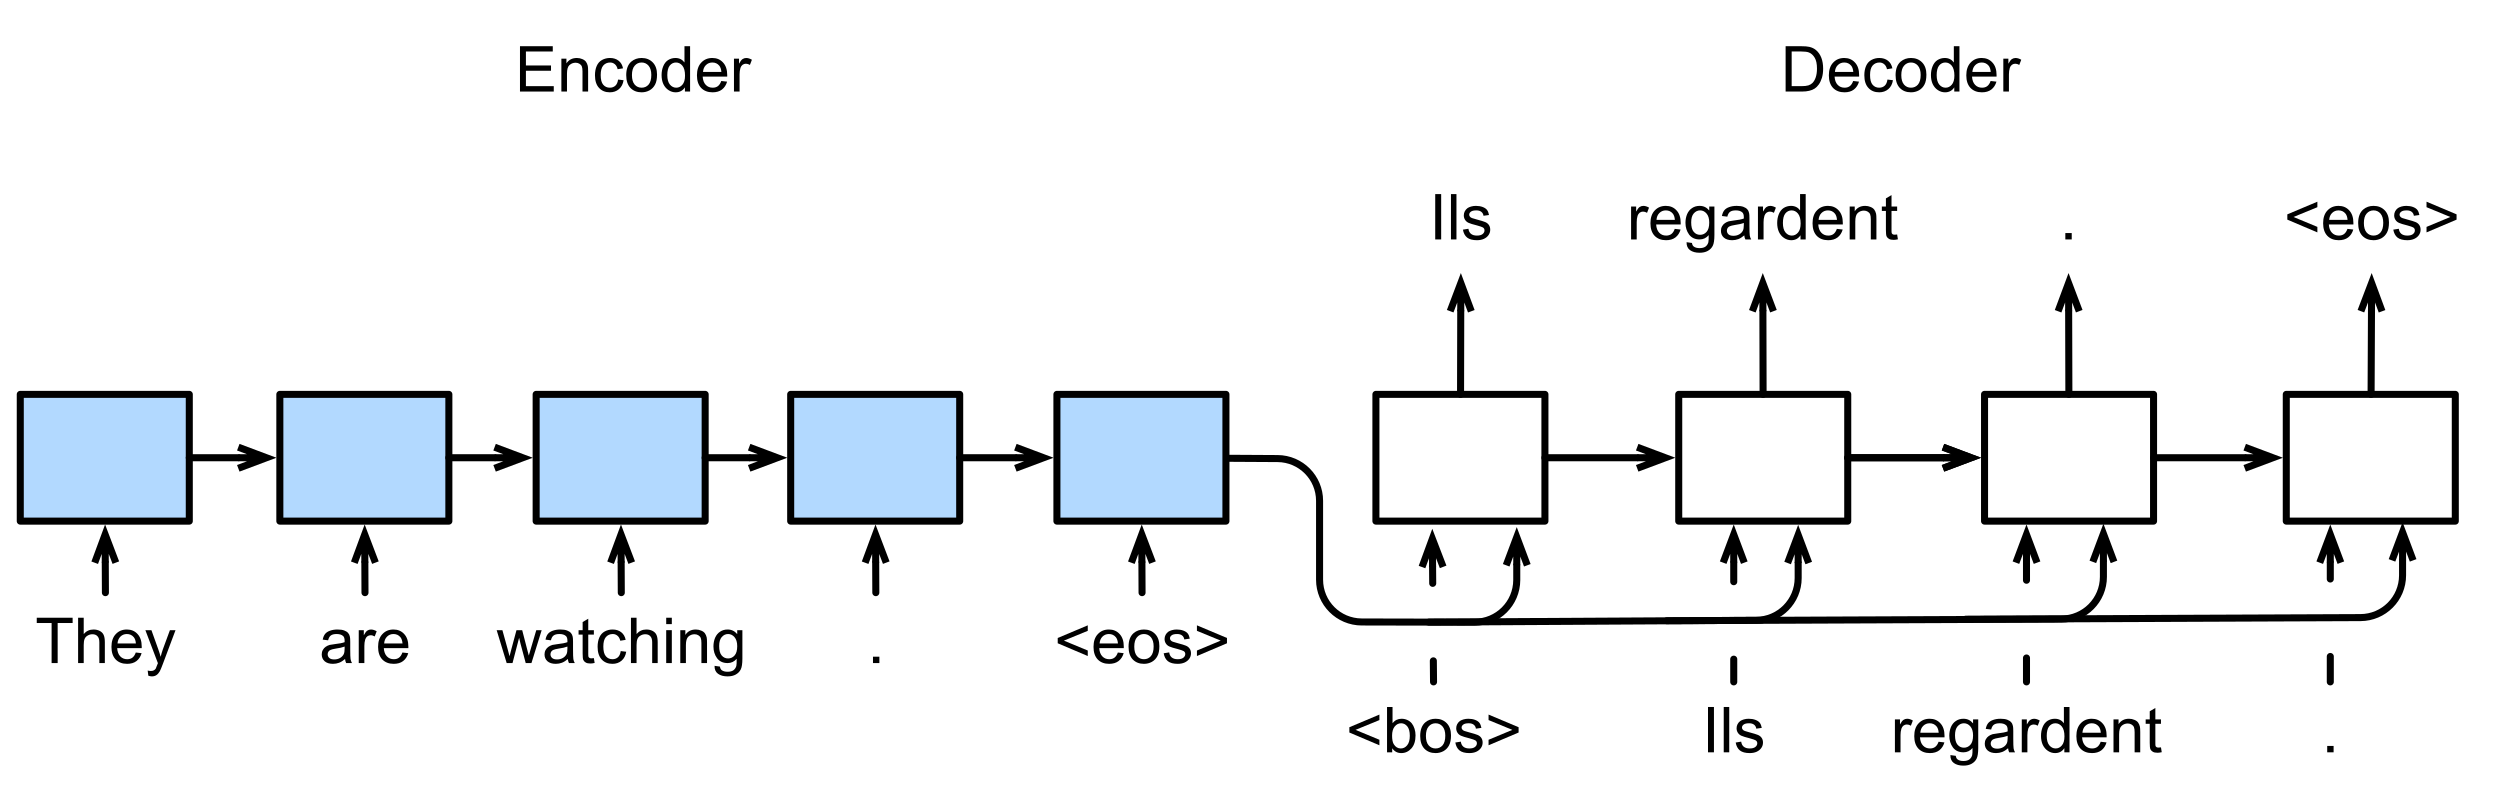
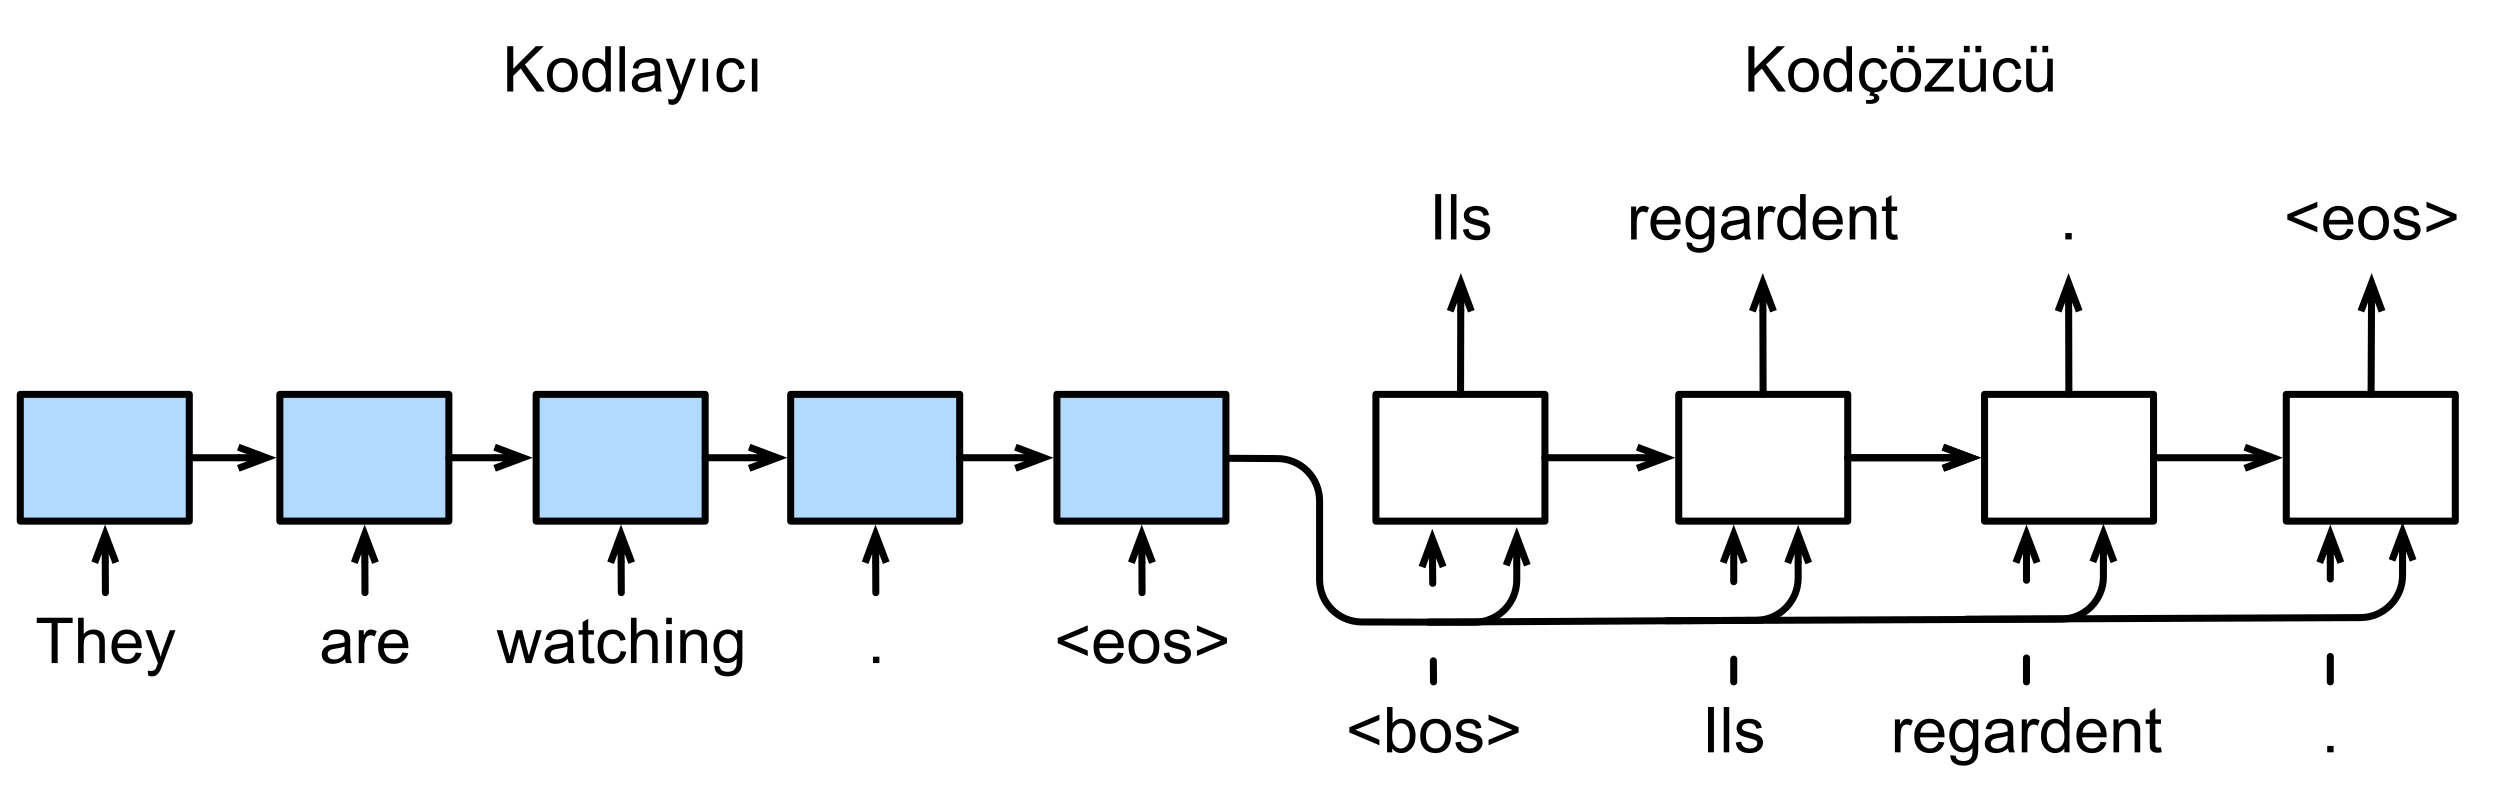
<svg xmlns="http://www.w3.org/2000/svg" xmlns:xlink="http://www.w3.org/1999/xlink" width="355pt" height="112pt" viewBox="0 0 355 112" version="1.1">
  <defs>
    <g>
      <symbol overflow="visible" id="glyph0-0">
        <path style="stroke:none;" d="M 1.125 0 L 1.125 -5.625 L 5.625 -5.625 L 5.625 0 Z M 1.266 -0.141 L 5.484 -0.141 L 5.484 -5.484 L 1.266 -5.484 Z M 1.266 -0.141 " />
      </symbol>
      <symbol overflow="visible" id="glyph0-1">
        <path style="stroke:none;" d="M 2.328 0 L 2.328 -5.688 L 0.219 -5.688 L 0.219 -6.438 L 5.312 -6.438 L 5.312 -5.688 L 3.188 -5.688 L 3.188 0 Z M 2.328 0 " />
      </symbol>
      <symbol overflow="visible" id="glyph0-2">
        <path style="stroke:none;" d="M 0.594 0 L 0.594 -6.438 L 1.391 -6.438 L 1.391 -4.125 C 1.754 -4.551 2.219 -4.766 2.781 -4.766 C 3.125 -4.766 3.422 -4.695 3.672 -4.562 C 3.93 -4.426 4.113 -4.238 4.219 -4 C 4.332 -3.758 4.391 -3.41 4.391 -2.953 L 4.391 0 L 3.609 0 L 3.609 -2.953 C 3.609 -3.348 3.52 -3.633 3.344 -3.812 C 3.176 -4 2.938 -4.094 2.625 -4.094 C 2.383 -4.094 2.16 -4.031 1.953 -3.906 C 1.742 -3.789 1.598 -3.629 1.516 -3.422 C 1.43 -3.211 1.391 -2.922 1.391 -2.547 L 1.391 0 Z M 0.594 0 " />
      </symbol>
      <symbol overflow="visible" id="glyph0-3">
        <path style="stroke:none;" d="M 3.781 -1.5 L 4.609 -1.406 C 4.473 -0.926 4.227 -0.551 3.875 -0.281 C 3.531 -0.02 3.086 0.109 2.547 0.109 C 1.867 0.109 1.328 -0.098 0.922 -0.516 C 0.523 -0.941 0.328 -1.535 0.328 -2.297 C 0.328 -3.078 0.531 -3.68 0.938 -4.109 C 1.344 -4.547 1.867 -4.766 2.516 -4.766 C 3.141 -4.766 3.645 -4.551 4.031 -4.125 C 4.426 -3.707 4.625 -3.113 4.625 -2.344 C 4.625 -2.289 4.625 -2.219 4.625 -2.125 L 1.141 -2.125 C 1.172 -1.613 1.316 -1.223 1.578 -0.953 C 1.836 -0.68 2.164 -0.547 2.562 -0.547 C 2.852 -0.547 3.098 -0.617 3.297 -0.766 C 3.504 -0.922 3.664 -1.164 3.781 -1.5 Z M 1.188 -2.781 L 3.797 -2.781 C 3.766 -3.176 3.664 -3.473 3.5 -3.672 C 3.25 -3.973 2.922 -4.125 2.516 -4.125 C 2.148 -4.125 1.844 -4 1.594 -3.75 C 1.352 -3.508 1.219 -3.188 1.188 -2.781 Z M 1.188 -2.781 " />
      </symbol>
      <symbol overflow="visible" id="glyph0-4">
        <path style="stroke:none;" d="M 0.562 1.797 L 0.469 1.062 C 0.645 1.102 0.797 1.125 0.922 1.125 C 1.098 1.125 1.238 1.094 1.344 1.031 C 1.445 0.977 1.535 0.898 1.609 0.797 C 1.648 0.711 1.727 0.516 1.844 0.203 C 1.863 0.16 1.891 0.098 1.922 0.016 L 0.141 -4.672 L 1 -4.672 L 1.969 -1.969 C 2.094 -1.625 2.207 -1.266 2.312 -0.891 C 2.395 -1.242 2.5 -1.598 2.625 -1.953 L 3.625 -4.672 L 4.422 -4.672 L 2.641 0.078 C 2.453 0.586 2.305 0.941 2.203 1.141 C 2.055 1.398 1.895 1.586 1.719 1.703 C 1.539 1.828 1.32 1.891 1.062 1.891 C 0.914 1.891 0.75 1.859 0.562 1.797 Z M 0.562 1.797 " />
      </symbol>
      <symbol overflow="visible" id="glyph0-5">
        <path style="stroke:none;" d="M 3.641 -0.578 C 3.348 -0.328 3.066 -0.148 2.797 -0.047 C 2.523 0.055 2.234 0.109 1.922 0.109 C 1.41 0.109 1.016 -0.016 0.734 -0.266 C 0.461 -0.516 0.328 -0.836 0.328 -1.234 C 0.328 -1.461 0.379 -1.672 0.484 -1.859 C 0.586 -2.047 0.723 -2.195 0.891 -2.312 C 1.055 -2.426 1.242 -2.516 1.453 -2.578 C 1.609 -2.609 1.844 -2.645 2.156 -2.688 C 2.801 -2.758 3.273 -2.852 3.578 -2.969 C 3.578 -3.07 3.578 -3.141 3.578 -3.172 C 3.578 -3.492 3.504 -3.719 3.359 -3.844 C 3.148 -4.031 2.848 -4.125 2.453 -4.125 C 2.078 -4.125 1.801 -4.055 1.625 -3.922 C 1.445 -3.797 1.316 -3.566 1.234 -3.234 L 0.469 -3.328 C 0.531 -3.66 0.641 -3.926 0.797 -4.125 C 0.961 -4.332 1.195 -4.488 1.5 -4.594 C 1.812 -4.707 2.164 -4.766 2.562 -4.766 C 2.969 -4.766 3.289 -4.719 3.531 -4.625 C 3.781 -4.531 3.961 -4.41 4.078 -4.266 C 4.203 -4.129 4.285 -3.953 4.328 -3.734 C 4.359 -3.598 4.375 -3.359 4.375 -3.016 L 4.375 -1.953 C 4.375 -1.223 4.391 -0.758 4.422 -0.562 C 4.453 -0.363 4.52 -0.176 4.625 0 L 3.797 0 C 3.711 -0.164 3.66 -0.359 3.641 -0.578 Z M 3.578 -2.344 C 3.285 -2.227 2.852 -2.129 2.281 -2.047 C 1.957 -1.992 1.727 -1.938 1.594 -1.875 C 1.457 -1.82 1.352 -1.738 1.281 -1.625 C 1.207 -1.508 1.172 -1.383 1.172 -1.25 C 1.172 -1.039 1.25 -0.863 1.406 -0.719 C 1.562 -0.582 1.797 -0.516 2.109 -0.516 C 2.41 -0.516 2.68 -0.582 2.922 -0.719 C 3.16 -0.852 3.336 -1.035 3.453 -1.266 C 3.535 -1.441 3.578 -1.703 3.578 -2.047 Z M 3.578 -2.344 " />
      </symbol>
      <symbol overflow="visible" id="glyph0-6">
        <path style="stroke:none;" d="M 0.578 0 L 0.578 -4.672 L 1.297 -4.672 L 1.297 -3.953 C 1.473 -4.285 1.641 -4.504 1.797 -4.609 C 1.953 -4.711 2.125 -4.766 2.312 -4.766 C 2.57 -4.766 2.844 -4.68 3.125 -4.516 L 2.844 -3.781 C 2.656 -3.895 2.461 -3.953 2.266 -3.953 C 2.098 -3.953 1.941 -3.898 1.797 -3.797 C 1.66 -3.691 1.562 -3.547 1.5 -3.359 C 1.414 -3.078 1.375 -2.77 1.375 -2.438 L 1.375 0 Z M 0.578 0 " />
      </symbol>
      <symbol overflow="visible" id="glyph0-7">
        <path style="stroke:none;" d="M 1.453 0 L 0.031 -4.672 L 0.844 -4.672 L 1.594 -1.969 L 1.859 -0.969 C 1.867 -1.02 1.953 -1.344 2.109 -1.938 L 2.844 -4.672 L 3.656 -4.672 L 4.359 -1.953 L 4.594 -1.062 L 4.859 -1.969 L 5.656 -4.672 L 6.422 -4.672 L 4.969 0 L 4.156 0 L 3.406 -2.797 L 3.219 -3.594 L 2.281 0 Z M 1.453 0 " />
      </symbol>
      <symbol overflow="visible" id="glyph0-8">
        <path style="stroke:none;" d="M 2.328 -0.703 L 2.438 -0.016 C 2.207 0.035 2.008 0.062 1.844 0.062 C 1.551 0.062 1.328 0.016 1.172 -0.078 C 1.016 -0.172 0.898 -0.289 0.828 -0.438 C 0.766 -0.582 0.734 -0.891 0.734 -1.359 L 0.734 -4.047 L 0.156 -4.047 L 0.156 -4.672 L 0.734 -4.672 L 0.734 -5.828 L 1.531 -6.297 L 1.531 -4.672 L 2.328 -4.672 L 2.328 -4.047 L 1.531 -4.047 L 1.531 -1.328 C 1.531 -1.098 1.539 -0.953 1.562 -0.891 C 1.594 -0.828 1.641 -0.773 1.703 -0.734 C 1.766 -0.691 1.852 -0.672 1.969 -0.672 C 2.062 -0.672 2.18 -0.68 2.328 -0.703 Z M 2.328 -0.703 " />
      </symbol>
      <symbol overflow="visible" id="glyph0-9">
        <path style="stroke:none;" d="M 3.641 -1.703 L 4.422 -1.609 C 4.336 -1.066 4.117 -0.645 3.766 -0.344 C 3.41 -0.039 2.977 0.109 2.469 0.109 C 1.832 0.109 1.32 -0.098 0.938 -0.516 C 0.551 -0.93 0.359 -1.531 0.359 -2.312 C 0.359 -2.82 0.441 -3.266 0.609 -3.641 C 0.773 -4.016 1.023 -4.297 1.359 -4.484 C 1.703 -4.672 2.078 -4.766 2.484 -4.766 C 2.984 -4.766 3.395 -4.633 3.719 -4.375 C 4.039 -4.125 4.25 -3.766 4.344 -3.297 L 3.578 -3.172 C 3.504 -3.484 3.375 -3.719 3.188 -3.875 C 3 -4.039 2.773 -4.125 2.516 -4.125 C 2.109 -4.125 1.781 -3.977 1.531 -3.688 C 1.289 -3.406 1.172 -2.957 1.172 -2.344 C 1.172 -1.707 1.289 -1.25 1.531 -0.969 C 1.77 -0.688 2.082 -0.547 2.469 -0.547 C 2.781 -0.547 3.039 -0.641 3.25 -0.828 C 3.457 -1.016 3.586 -1.305 3.641 -1.703 Z M 3.641 -1.703 " />
      </symbol>
      <symbol overflow="visible" id="glyph0-10">
        <path style="stroke:none;" d="M 0.594 -5.531 L 0.594 -6.438 L 1.391 -6.438 L 1.391 -5.531 Z M 0.594 0 L 0.594 -4.672 L 1.391 -4.672 L 1.391 0 Z M 0.594 0 " />
      </symbol>
      <symbol overflow="visible" id="glyph0-11">
        <path style="stroke:none;" d="M 0.594 0 L 0.594 -4.672 L 1.312 -4.672 L 1.312 -4 C 1.645 -4.508 2.141 -4.766 2.797 -4.766 C 3.078 -4.766 3.332 -4.711 3.562 -4.609 C 3.801 -4.516 3.977 -4.383 4.094 -4.219 C 4.207 -4.062 4.289 -3.867 4.344 -3.641 C 4.375 -3.492 4.391 -3.238 4.391 -2.875 L 4.391 0 L 3.594 0 L 3.594 -2.844 C 3.594 -3.164 3.562 -3.406 3.5 -3.562 C 3.438 -3.719 3.328 -3.844 3.172 -3.938 C 3.016 -4.039 2.832 -4.094 2.625 -4.094 C 2.289 -4.094 2 -3.984 1.75 -3.766 C 1.508 -3.555 1.391 -3.148 1.391 -2.547 L 1.391 0 Z M 0.594 0 " />
      </symbol>
      <symbol overflow="visible" id="glyph0-12">
        <path style="stroke:none;" d="M 0.453 0.391 L 1.219 0.5 C 1.25 0.738 1.336 0.91 1.484 1.016 C 1.68 1.16 1.953 1.234 2.297 1.234 C 2.66 1.234 2.941 1.16 3.141 1.016 C 3.336 0.867 3.473 0.664 3.547 0.406 C 3.586 0.238 3.602 -0.098 3.594 -0.609 C 3.25 -0.203 2.82 0 2.312 0 C 1.664 0 1.164 -0.227 0.812 -0.688 C 0.469 -1.156 0.297 -1.711 0.297 -2.359 C 0.297 -2.805 0.375 -3.219 0.531 -3.594 C 0.695 -3.969 0.93 -4.254 1.234 -4.453 C 1.535 -4.66 1.895 -4.766 2.312 -4.766 C 2.863 -4.766 3.316 -4.547 3.672 -4.109 L 3.672 -4.672 L 4.406 -4.672 L 4.406 -0.641 C 4.406 0.086 4.328 0.602 4.172 0.906 C 4.023 1.207 3.789 1.445 3.469 1.625 C 3.156 1.801 2.766 1.891 2.297 1.891 C 1.734 1.891 1.281 1.766 0.938 1.516 C 0.602 1.266 0.441 0.891 0.453 0.391 Z M 1.109 -2.422 C 1.109 -1.805 1.227 -1.359 1.469 -1.078 C 1.707 -0.797 2.008 -0.656 2.375 -0.656 C 2.738 -0.656 3.047 -0.797 3.297 -1.078 C 3.547 -1.359 3.672 -1.797 3.672 -2.391 C 3.672 -2.961 3.539 -3.395 3.281 -3.688 C 3.031 -3.977 2.727 -4.125 2.375 -4.125 C 2.02 -4.125 1.719 -3.977 1.469 -3.688 C 1.227 -3.406 1.109 -2.984 1.109 -2.422 Z M 1.109 -2.422 " />
      </symbol>
      <symbol overflow="visible" id="glyph0-13">
        <path style="stroke:none;" d="M 0.812 0 L 0.812 -0.906 L 1.719 -0.906 L 1.719 0 Z M 0.812 0 " />
      </symbol>
      <symbol overflow="visible" id="glyph0-14">
        <path style="stroke:none;" d="M 0.5 -2.812 L 0.5 -3.562 L 4.766 -5.359 L 4.766 -4.578 L 1.375 -3.188 L 4.766 -1.781 L 4.766 -1 Z M 0.5 -2.812 " />
      </symbol>
      <symbol overflow="visible" id="glyph0-15">
        <path style="stroke:none;" d="M 0.297 -2.328 C 0.297 -3.191 0.535 -3.832 1.016 -4.25 C 1.422 -4.594 1.91 -4.766 2.484 -4.766 C 3.129 -4.766 3.656 -4.555 4.062 -4.141 C 4.469 -3.723 4.672 -3.145 4.672 -2.406 C 4.672 -1.801 4.578 -1.328 4.391 -0.984 C 4.211 -0.641 3.953 -0.367 3.609 -0.172 C 3.266 0.016 2.891 0.109 2.484 0.109 C 1.828 0.109 1.297 -0.098 0.891 -0.516 C 0.492 -0.941 0.297 -1.547 0.297 -2.328 Z M 1.109 -2.328 C 1.109 -1.734 1.238 -1.285 1.5 -0.984 C 1.758 -0.691 2.086 -0.547 2.484 -0.547 C 2.879 -0.547 3.207 -0.691 3.469 -0.984 C 3.727 -1.285 3.859 -1.742 3.859 -2.359 C 3.859 -2.93 3.727 -3.367 3.469 -3.672 C 3.207 -3.973 2.879 -4.125 2.484 -4.125 C 2.086 -4.125 1.758 -3.973 1.5 -3.672 C 1.238 -3.379 1.109 -2.93 1.109 -2.328 Z M 1.109 -2.328 " />
      </symbol>
      <symbol overflow="visible" id="glyph0-16">
        <path style="stroke:none;" d="M 0.281 -1.391 L 1.062 -1.516 C 1.102 -1.203 1.223 -0.961 1.422 -0.797 C 1.629 -0.629 1.91 -0.547 2.266 -0.547 C 2.629 -0.547 2.898 -0.617 3.078 -0.766 C 3.254 -0.91 3.344 -1.082 3.344 -1.281 C 3.344 -1.469 3.266 -1.609 3.109 -1.703 C 2.992 -1.773 2.723 -1.867 2.297 -1.984 C 1.711 -2.129 1.305 -2.254 1.078 -2.359 C 0.859 -2.461 0.691 -2.609 0.578 -2.797 C 0.461 -2.984 0.406 -3.191 0.406 -3.422 C 0.406 -3.629 0.453 -3.82 0.547 -4 C 0.641 -4.176 0.77 -4.328 0.938 -4.453 C 1.062 -4.535 1.227 -4.609 1.438 -4.672 C 1.656 -4.734 1.883 -4.766 2.125 -4.766 C 2.488 -4.766 2.805 -4.711 3.078 -4.609 C 3.359 -4.504 3.566 -4.363 3.703 -4.188 C 3.836 -4.008 3.93 -3.77 3.984 -3.469 L 3.203 -3.359 C 3.172 -3.598 3.066 -3.785 2.891 -3.922 C 2.723 -4.055 2.488 -4.125 2.188 -4.125 C 1.82 -4.125 1.562 -4.062 1.406 -3.938 C 1.25 -3.82 1.172 -3.68 1.172 -3.516 C 1.172 -3.41 1.203 -3.32 1.266 -3.25 C 1.328 -3.156 1.43 -3.082 1.578 -3.031 C 1.648 -3 1.879 -2.93 2.266 -2.828 C 2.828 -2.68 3.219 -2.562 3.438 -2.469 C 3.664 -2.375 3.844 -2.234 3.969 -2.047 C 4.094 -1.867 4.156 -1.645 4.156 -1.375 C 4.156 -1.102 4.078 -0.852 3.922 -0.625 C 3.766 -0.395 3.539 -0.211 3.25 -0.078 C 2.969 0.047 2.641 0.109 2.266 0.109 C 1.66 0.109 1.195 -0.016 0.875 -0.266 C 0.562 -0.523 0.363 -0.898 0.281 -1.391 Z M 0.281 -1.391 " />
      </symbol>
      <symbol overflow="visible" id="glyph0-17">
        <path style="stroke:none;" d="M 4.766 -2.812 L 0.5 -1 L 0.5 -1.781 L 3.875 -3.188 L 0.5 -4.578 L 0.5 -5.359 L 4.766 -3.562 Z M 4.766 -2.812 " />
      </symbol>
      <symbol overflow="visible" id="glyph0-18">
        <path style="stroke:none;" d="M 0.844 0 L 0.844 -6.438 L 1.688 -6.438 L 1.688 0 Z M 0.844 0 " />
      </symbol>
      <symbol overflow="visible" id="glyph0-19">
        <path style="stroke:none;" d="M 0.578 0 L 0.578 -6.438 L 1.359 -6.438 L 1.359 0 Z M 0.578 0 " />
      </symbol>
      <symbol overflow="visible" id="glyph0-20">
        <path style="stroke:none;" d="M 3.625 0 L 3.625 -0.594 C 3.32 -0.125 2.883 0.109 2.312 0.109 C 1.945 0.109 1.609 0.004 1.297 -0.203 C 0.984 -0.41 0.738 -0.695 0.562 -1.062 C 0.395 -1.426 0.312 -1.848 0.312 -2.328 C 0.312 -2.797 0.391 -3.219 0.547 -3.594 C 0.703 -3.977 0.93 -4.27 1.234 -4.469 C 1.547 -4.664 1.895 -4.766 2.281 -4.766 C 2.562 -4.766 2.812 -4.707 3.031 -4.594 C 3.25 -4.477 3.426 -4.32 3.562 -4.125 L 3.562 -6.438 L 4.359 -6.438 L 4.359 0 Z M 1.125 -2.328 C 1.125 -1.734 1.25 -1.285 1.5 -0.984 C 1.75 -0.691 2.047 -0.547 2.391 -0.547 C 2.734 -0.547 3.023 -0.688 3.266 -0.969 C 3.516 -1.25 3.641 -1.68 3.641 -2.266 C 3.641 -2.898 3.516 -3.367 3.266 -3.672 C 3.016 -3.973 2.711 -4.125 2.359 -4.125 C 2.004 -4.125 1.707 -3.977 1.469 -3.688 C 1.238 -3.395 1.125 -2.941 1.125 -2.328 Z M 1.125 -2.328 " />
      </symbol>
      <symbol overflow="visible" id="glyph0-21">
-         <path style="stroke:none;" d="M 0.719 0 L 0.719 -6.438 L 5.375 -6.438 L 5.375 -5.688 L 1.562 -5.688 L 1.562 -3.703 L 5.125 -3.703 L 5.125 -2.953 L 1.562 -2.953 L 1.562 -0.766 L 5.516 -0.766 L 5.516 0 Z M 0.719 0 " />
+         <path style="stroke:none;" d="M 0.656 0 L 0.656 -6.438 L 1.516 -6.438 L 1.516 -3.25 L 4.719 -6.438 L 5.859 -6.438 L 3.172 -3.828 L 5.984 0 L 4.859 0 L 2.562 -3.266 L 1.516 -2.234 L 1.516 0 Z M 0.656 0 " />
      </symbol>
      <symbol overflow="visible" id="glyph0-22">
-         <path style="stroke:none;" d="M 0.688 0 L 0.688 -6.438 L 2.906 -6.438 C 3.414 -6.438 3.801 -6.406 4.062 -6.344 C 4.426 -6.258 4.738 -6.109 5 -5.891 C 5.344 -5.598 5.598 -5.227 5.766 -4.781 C 5.93 -4.344 6.016 -3.832 6.016 -3.25 C 6.016 -2.758 5.957 -2.328 5.844 -1.953 C 5.727 -1.578 5.582 -1.266 5.406 -1.016 C 5.227 -0.766 5.031 -0.566 4.812 -0.422 C 4.602 -0.285 4.348 -0.18 4.047 -0.109 C 3.754 -0.035 3.41 0 3.016 0 Z M 1.547 -0.766 L 2.922 -0.766 C 3.348 -0.766 3.68 -0.801 3.922 -0.875 C 4.16 -0.957 4.352 -1.07 4.5 -1.219 C 4.695 -1.414 4.852 -1.688 4.969 -2.031 C 5.082 -2.375 5.141 -2.785 5.141 -3.266 C 5.141 -3.941 5.031 -4.457 4.812 -4.812 C 4.594 -5.176 4.32 -5.422 4 -5.547 C 3.77 -5.641 3.406 -5.688 2.906 -5.688 L 1.547 -5.688 Z M 1.547 -0.766 " />
+         <path style="stroke:none;" d="M 0.875 0 L 0.875 -4.672 L 1.656 -4.672 L 1.656 0 Z M 0.875 0 " />
      </symbol>
      <symbol overflow="visible" id="glyph0-23">
+         <path style="stroke:none;" d="M 3.641 -1.703 L 4.422 -1.609 C 4.336 -1.066 4.117 -0.645 3.766 -0.344 C 3.41 -0.039 2.977 0.109 2.469 0.109 C 1.832 0.109 1.32 -0.098 0.938 -0.516 C 0.551 -0.93 0.359 -1.531 0.359 -2.312 C 0.359 -2.82 0.441 -3.266 0.609 -3.641 C 0.773 -4.016 1.023 -4.297 1.359 -4.484 C 1.703 -4.672 2.078 -4.766 2.484 -4.766 C 2.984 -4.766 3.395 -4.633 3.719 -4.375 C 4.039 -4.125 4.25 -3.766 4.344 -3.297 L 3.578 -3.172 C 3.504 -3.484 3.375 -3.719 3.188 -3.875 C 3 -4.039 2.773 -4.125 2.516 -4.125 C 2.109 -4.125 1.781 -3.977 1.531 -3.688 C 1.289 -3.406 1.172 -2.957 1.172 -2.344 C 1.172 -1.707 1.289 -1.25 1.531 -0.969 C 1.77 -0.688 2.082 -0.547 2.469 -0.547 C 2.781 -0.547 3.039 -0.641 3.25 -0.828 C 3.457 -1.016 3.586 -1.305 3.641 -1.703 Z M 1.812 0.578 L 2.031 -0.188 L 2.625 -0.188 L 2.484 0.281 C 2.734 0.301 2.922 0.375 3.047 0.5 C 3.172 0.625 3.234 0.766 3.234 0.922 C 3.234 1.141 3.125 1.332 2.906 1.5 C 2.695 1.664 2.383 1.75 1.969 1.75 C 1.727 1.75 1.516 1.734 1.328 1.703 L 1.375 1.188 C 1.562 1.195 1.703 1.203 1.797 1.203 C 2.066 1.203 2.258 1.164 2.375 1.094 C 2.457 1.031 2.5 0.957 2.5 0.875 C 2.5 0.82 2.477 0.773 2.438 0.734 C 2.406 0.691 2.344 0.656 2.25 0.625 C 2.164 0.602 2.02 0.586 1.812 0.578 Z M 1.812 0.578 " />
+       </symbol>
+       <symbol overflow="visible" id="glyph0-24">
+         <path style="stroke:none;" d="M 0.297 -2.328 C 0.297 -3.191 0.535 -3.832 1.016 -4.25 C 1.422 -4.594 1.91 -4.766 2.484 -4.766 C 3.129 -4.766 3.656 -4.555 4.062 -4.141 C 4.469 -3.723 4.672 -3.145 4.672 -2.406 C 4.672 -1.801 4.578 -1.328 4.391 -0.984 C 4.211 -0.641 3.953 -0.367 3.609 -0.172 C 3.266 0.016 2.891 0.109 2.484 0.109 C 1.828 0.109 1.297 -0.098 0.891 -0.516 C 0.492 -0.941 0.297 -1.547 0.297 -2.328 Z M 1.109 -2.328 C 1.109 -1.734 1.238 -1.285 1.5 -0.984 C 1.758 -0.691 2.086 -0.547 2.484 -0.547 C 2.879 -0.547 3.207 -0.691 3.469 -0.984 C 3.727 -1.285 3.859 -1.742 3.859 -2.359 C 3.859 -2.93 3.727 -3.367 3.469 -3.672 C 3.207 -3.973 2.879 -4.125 2.484 -4.125 C 2.086 -4.125 1.758 -3.973 1.5 -3.672 C 1.238 -3.379 1.109 -2.93 1.109 -2.328 Z M 1.25 -5.578 L 1.25 -6.484 L 2.078 -6.484 L 2.078 -5.578 Z M 2.891 -5.578 L 2.891 -6.484 L 3.719 -6.484 L 3.719 -5.578 Z M 2.891 -5.578 " />
+       </symbol>
+       <symbol overflow="visible" id="glyph0-25">
+         <path style="stroke:none;" d="M 0.172 0 L 0.172 -0.641 L 3.141 -4.047 C 2.805 -4.035 2.508 -4.031 2.25 -4.031 L 0.359 -4.031 L 0.359 -4.672 L 4.172 -4.672 L 4.172 -4.141 L 1.641 -1.188 L 1.156 -0.641 C 1.508 -0.672 1.844 -0.688 2.156 -0.688 L 4.312 -0.688 L 4.312 0 Z M 0.172 0 " />
+       </symbol>
+       <symbol overflow="visible" id="glyph0-26">
+         <path style="stroke:none;" d="M 3.656 0 L 3.656 -0.688 C 3.289 -0.156 2.797 0.109 2.172 0.109 C 1.898 0.109 1.645 0.055 1.406 -0.047 C 1.164 -0.16 0.984 -0.297 0.859 -0.453 C 0.742 -0.609 0.664 -0.801 0.625 -1.031 C 0.594 -1.188 0.578 -1.438 0.578 -1.781 L 0.578 -4.672 L 1.359 -4.672 L 1.359 -2.078 C 1.359 -1.66 1.379 -1.383 1.422 -1.25 C 1.461 -1.039 1.562 -0.875 1.719 -0.75 C 1.883 -0.633 2.086 -0.578 2.328 -0.578 C 2.566 -0.578 2.789 -0.633 3 -0.75 C 3.207 -0.875 3.352 -1.039 3.438 -1.25 C 3.52 -1.457 3.562 -1.766 3.562 -2.172 L 3.562 -4.672 L 4.359 -4.672 L 4.359 0 Z M 1.234 -5.578 L 1.234 -6.484 L 2.062 -6.484 L 2.062 -5.578 Z M 2.875 -5.578 L 2.875 -6.484 L 3.703 -6.484 L 3.703 -5.578 Z M 2.875 -5.578 " />
+       </symbol>
+       <symbol overflow="visible" id="glyph0-27">
        <path style="stroke:none;" d="M 1.328 0 L 0.594 0 L 0.594 -6.438 L 1.375 -6.438 L 1.375 -4.141 C 1.707 -4.555 2.133 -4.766 2.656 -4.766 C 2.945 -4.766 3.219 -4.707 3.469 -4.594 C 3.727 -4.477 3.941 -4.316 4.109 -4.109 C 4.273 -3.898 4.406 -3.645 4.5 -3.344 C 4.594 -3.051 4.641 -2.738 4.641 -2.406 C 4.641 -1.602 4.441 -0.984 4.047 -0.547 C 3.648 -0.109 3.176 0.109 2.625 0.109 C 2.07 0.109 1.641 -0.117 1.328 -0.578 Z M 1.312 -2.375 C 1.312 -1.812 1.391 -1.406 1.547 -1.156 C 1.797 -0.75 2.129 -0.547 2.547 -0.547 C 2.898 -0.547 3.203 -0.695 3.453 -1 C 3.703 -1.301 3.828 -1.75 3.828 -2.344 C 3.828 -2.945 3.707 -3.395 3.469 -3.688 C 3.227 -3.977 2.938 -4.125 2.594 -4.125 C 2.238 -4.125 1.938 -3.973 1.688 -3.672 C 1.438 -3.367 1.312 -2.938 1.312 -2.375 Z M 1.312 -2.375 " />
      </symbol>
    </g>
  </defs>
  <g id="surface1">
    <path style="fill:none;stroke-width:1;stroke-linecap:round;stroke-linejoin:round;stroke:rgb(0%,0%,0%);stroke-opacity:1;stroke-miterlimit:10;" d="M 894.902 632.828 L 894.902 629.219 M 894.902 618.219 L 894.902 615.898 " transform="matrix(1,0,0,1,-564,-536)" />
    <path style="fill:none;stroke-width:1;stroke-linecap:butt;stroke-linejoin:miter;stroke:rgb(0%,0%,0%);stroke-opacity:1;stroke-miterlimit:10;" d="M 894.902 611.898 L 894.902 615.898 M 893.402 615.898 L 894.902 611.898 L 896.402 615.898 " transform="matrix(1,0,0,1,-564,-536)" />
    <path style="fill:none;stroke-width:1;stroke-linecap:round;stroke-linejoin:round;stroke:rgb(0%,0%,0%);stroke-opacity:1;stroke-miterlimit:10;" d="M 851.762 632.828 L 851.762 629.434 M 851.762 618.395 L 851.762 615.898 " transform="matrix(1,0,0,1,-564,-536)" />
    <path style="fill:none;stroke-width:1;stroke-linecap:butt;stroke-linejoin:miter;stroke:rgb(0%,0%,0%);stroke-opacity:1;stroke-miterlimit:10;" d="M 851.762 611.898 L 851.762 615.898 M 850.262 615.898 L 851.762 611.898 L 853.262 615.898 " transform="matrix(1,0,0,1,-564,-536)" />
    <path style="fill:none;stroke-width:1;stroke-linecap:round;stroke-linejoin:round;stroke:rgb(0%,0%,0%);stroke-opacity:1;stroke-miterlimit:10;" d="M 810.191 632.828 L 810.191 629.602 M 810.191 618.602 L 810.191 615.898 " transform="matrix(1,0,0,1,-564,-536)" />
    <path style="fill:none;stroke-width:1;stroke-linecap:butt;stroke-linejoin:miter;stroke:rgb(0%,0%,0%);stroke-opacity:1;stroke-miterlimit:10;" d="M 810.191 611.898 L 810.191 615.898 M 808.691 615.898 L 810.191 611.898 L 811.691 615.898 " transform="matrix(1,0,0,1,-564,-536)" />
    <path style="fill:none;stroke-width:1;stroke-linecap:round;stroke-linejoin:round;stroke:rgb(0%,0%,0%);stroke-opacity:1;stroke-miterlimit:10;" d="M 767.562 632.828 L 767.535 629.84 M 767.445 618.836 L 767.426 616.508 " transform="matrix(1,0,0,1,-564,-536)" />
    <path style="fill:none;stroke-width:1;stroke-linecap:butt;stroke-linejoin:miter;stroke:rgb(0%,0%,0%);stroke-opacity:1;stroke-miterlimit:10;" d="M 767.395 612.508 L 767.426 616.508 M 765.926 616.52 L 767.395 612.508 L 768.926 616.496 " transform="matrix(1,0,0,1,-564,-536)" />
    <path style="fill:none;stroke-width:1;stroke-linecap:round;stroke-linejoin:round;stroke:rgb(0%,0%,0%);stroke-opacity:1;stroke-miterlimit:10;" d="M 738.082 601.074 L 745.414 601.117 C 748.715 601.137 751.379 603.816 751.379 607.117 L 751.379 618.32 C 751.379 621.629 754.059 624.312 757.367 624.32 L 773.367 624.355 C 776.68 624.363 779.371 621.684 779.379 618.367 C 779.379 618.363 779.379 618.359 779.379 618.355 L 779.379 616.27 " transform="matrix(1,0,0,1,-564,-536)" />
    <path style="fill:none;stroke-width:1;stroke-linecap:butt;stroke-linejoin:miter;stroke:rgb(0%,0%,0%);stroke-opacity:1;stroke-miterlimit:10;" d="M 779.379 612.27 L 779.379 616.27 M 777.879 616.27 L 779.379 612.27 L 780.879 616.27 " transform="matrix(1,0,0,1,-564,-536)" />
-     <path style="fill-rule:nonzero;fill:rgb(69.804%,85.098%,100%);fill-opacity:1;stroke-width:1;stroke-linecap:round;stroke-linejoin:round;stroke:rgb(0%,0%,0%);stroke-opacity:1;stroke-miterlimit:10;" d="M 566.879 592 L 590.879 592 L 590.879 610 L 566.879 610 Z M 566.879 592 " transform="matrix(1,0,0,1,-564,-536)" />
+     <path style=" stroke:none;fill-rule:nonzero;fill:rgb(69.804%,85.098%,100%);fill-opacity:1;" d="M 2.879 74 L 26.879 74 L 26.879 56 L 2.879 56 Z M 2.879 74 " />
+     <path style="fill:none;stroke-width:1;stroke-linecap:round;stroke-linejoin:round;stroke:rgb(0%,0%,0%);stroke-opacity:1;stroke-miterlimit:10;" d="M 566.879 592 L 590.879 592 L 590.879 610 L 566.879 610 Z M 566.879 592 " transform="matrix(1,0,0,1,-564,-536)" />
    <g style="fill:rgb(0%,0%,0%);fill-opacity:1;">
      <use xlink:href="#glyph0-1" x="5" y="94.156" />
      <use xlink:href="#glyph0-2" x="10.497" y="94.156" />
      <use xlink:href="#glyph0-3" x="15.499" y="94.156" />
      <use xlink:href="#glyph0-4" x="20.502" y="94.156" />
    </g>
-     <path style="fill-rule:nonzero;fill:rgb(69.804%,85.098%,100%);fill-opacity:1;stroke-width:1;stroke-linecap:round;stroke-linejoin:round;stroke:rgb(0%,0%,0%);stroke-opacity:1;stroke-miterlimit:10;" d="M 603.738 592 L 627.738 592 L 627.738 610 L 603.738 610 Z M 603.738 592 " transform="matrix(1,0,0,1,-564,-536)" />
+     <path style=" stroke:none;fill-rule:nonzero;fill:rgb(69.804%,85.098%,100%);fill-opacity:1;" d="M 39.738 74 L 63.738 74 L 63.738 56 L 39.738 56 Z M 39.738 74 " />
+     <path style="fill:none;stroke-width:1;stroke-linecap:round;stroke-linejoin:round;stroke:rgb(0%,0%,0%);stroke-opacity:1;stroke-miterlimit:10;" d="M 603.738 592 L 627.738 592 L 627.738 610 L 603.738 610 Z M 603.738 592 " transform="matrix(1,0,0,1,-564,-536)" />
    <path style="fill:none;stroke-width:1;stroke-linecap:round;stroke-linejoin:round;stroke:rgb(0%,0%,0%);stroke-opacity:1;stroke-miterlimit:10;" d="M 590.879 601 L 597.836 601 " transform="matrix(1,0,0,1,-564,-536)" />
    <path style="fill:none;stroke-width:1;stroke-linecap:butt;stroke-linejoin:miter;stroke:rgb(0%,0%,0%);stroke-opacity:1;stroke-miterlimit:10;" d="M 601.836 601 L 597.836 601 M 597.836 599.5 L 601.836 601 L 597.836 602.5 " transform="matrix(1,0,0,1,-564,-536)" />
    <path style="fill:none;stroke-width:1;stroke-linecap:round;stroke-linejoin:round;stroke:rgb(0%,0%,0%);stroke-opacity:1;stroke-miterlimit:10;" d="M 578.969 620.156 L 578.949 615.898 " transform="matrix(1,0,0,1,-564,-536)" />
    <path style="fill:none;stroke-width:1;stroke-linecap:butt;stroke-linejoin:miter;stroke:rgb(0%,0%,0%);stroke-opacity:1;stroke-miterlimit:10;" d="M 578.93 611.898 L 578.949 615.898 M 577.449 615.906 L 578.93 611.898 L 580.449 615.895 " transform="matrix(1,0,0,1,-564,-536)" />
-     <path style="fill-rule:nonzero;fill:rgb(69.804%,85.098%,100%);fill-opacity:1;stroke-width:1;stroke-linecap:round;stroke-linejoin:round;stroke:rgb(0%,0%,0%);stroke-opacity:1;stroke-miterlimit:10;" d="M 640.133 592 L 664.133 592 L 664.133 610 L 640.133 610 Z M 640.133 592 " transform="matrix(1,0,0,1,-564,-536)" />
-     <path style="fill-rule:nonzero;fill:rgb(69.804%,85.098%,100%);fill-opacity:1;stroke-width:1;stroke-linecap:round;stroke-linejoin:round;stroke:rgb(0%,0%,0%);stroke-opacity:1;stroke-miterlimit:10;" d="M 676.277 592 L 700.277 592 L 700.277 610 L 676.277 610 Z M 676.277 592 " transform="matrix(1,0,0,1,-564,-536)" />
-     <path style="fill-rule:nonzero;fill:rgb(69.804%,85.098%,100%);fill-opacity:1;stroke-width:1;stroke-linecap:round;stroke-linejoin:round;stroke:rgb(0%,0%,0%);stroke-opacity:1;stroke-miterlimit:10;" d="M 714.082 592 L 738.082 592 L 738.082 610 L 714.082 610 Z M 714.082 592 " transform="matrix(1,0,0,1,-564,-536)" />
+     <path style=" stroke:none;fill-rule:nonzero;fill:rgb(69.804%,85.098%,100%);fill-opacity:1;" d="M 76.133 74 L 100.133 74 L 100.133 56 L 76.133 56 Z M 76.133 74 " />
+     <path style="fill:none;stroke-width:1;stroke-linecap:round;stroke-linejoin:round;stroke:rgb(0%,0%,0%);stroke-opacity:1;stroke-miterlimit:10;" d="M 640.133 592 L 664.133 592 L 664.133 610 L 640.133 610 Z M 640.133 592 " transform="matrix(1,0,0,1,-564,-536)" />
+     <path style=" stroke:none;fill-rule:nonzero;fill:rgb(69.804%,85.098%,100%);fill-opacity:1;" d="M 112.277 74 L 136.277 74 L 136.277 56 L 112.277 56 Z M 112.277 74 " />
+     <path style="fill:none;stroke-width:1;stroke-linecap:round;stroke-linejoin:round;stroke:rgb(0%,0%,0%);stroke-opacity:1;stroke-miterlimit:10;" d="M 676.277 592 L 700.277 592 L 700.277 610 L 676.277 610 Z M 676.277 592 " transform="matrix(1,0,0,1,-564,-536)" />
+     <path style=" stroke:none;fill-rule:nonzero;fill:rgb(69.804%,85.098%,100%);fill-opacity:1;" d="M 150.082 74 L 174.082 74 L 174.082 56 L 150.082 56 Z M 150.082 74 " />
+     <path style="fill:none;stroke-width:1;stroke-linecap:round;stroke-linejoin:round;stroke:rgb(0%,0%,0%);stroke-opacity:1;stroke-miterlimit:10;" d="M 714.082 592 L 738.082 592 L 738.082 610 L 714.082 610 Z M 714.082 592 " transform="matrix(1,0,0,1,-564,-536)" />
    <g style="fill:rgb(0%,0%,0%);fill-opacity:1;">
      <use xlink:href="#glyph0-5" x="45.358" y="94.156" />
    </g>
    <g style="fill:rgb(0%,0%,0%);fill-opacity:1;">
      <use xlink:href="#glyph0-6" x="50.364" y="94.156" />
      <use xlink:href="#glyph0-3" x="53.361" y="94.156" />
    </g>
    <g style="fill:rgb(0%,0%,0%);fill-opacity:1;">
      <use xlink:href="#glyph0-7" x="70.496" y="94.156" />
    </g>
    <g style="fill:rgb(0%,0%,0%);fill-opacity:1;">
      <use xlink:href="#glyph0-5" x="76.995" y="94.156" />
    </g>
    <g style="fill:rgb(0%,0%,0%);fill-opacity:1;">
      <use xlink:href="#glyph0-8" x="82.001" y="94.156" />
    </g>
    <g style="fill:rgb(0%,0%,0%);fill-opacity:1;">
      <use xlink:href="#glyph0-9" x="84.501" y="94.156" />
      <use xlink:href="#glyph0-2" x="89.001" y="94.156" />
    </g>
    <g style="fill:rgb(0%,0%,0%);fill-opacity:1;">
      <use xlink:href="#glyph0-10" x="94.007" y="94.156" />
    </g>
    <g style="fill:rgb(0%,0%,0%);fill-opacity:1;">
      <use xlink:href="#glyph0-11" x="96.007" y="94.156" />
    </g>
    <g style="fill:rgb(0%,0%,0%);fill-opacity:1;">
      <use xlink:href="#glyph0-12" x="101.013" y="94.156" />
    </g>
    <g style="fill:rgb(0%,0%,0%);fill-opacity:1;">
      <use xlink:href="#glyph0-13" x="123.152" y="94.156" />
    </g>
    <g style="fill:rgb(0%,0%,0%);fill-opacity:1;">
      <use xlink:href="#glyph0-14" x="149.696" y="94.156" />
      <use xlink:href="#glyph0-3" x="154.952" y="94.156" />
    </g>
    <g style="fill:rgb(0%,0%,0%);fill-opacity:1;">
      <use xlink:href="#glyph0-15" x="159.958" y="94.156" />
    </g>
    <g style="fill:rgb(0%,0%,0%);fill-opacity:1;">
      <use xlink:href="#glyph0-16" x="164.964" y="94.156" />
      <use xlink:href="#glyph0-17" x="169.464" y="94.156" />
    </g>
    <path style="fill:none;stroke-width:1;stroke-linecap:round;stroke-linejoin:round;stroke:rgb(0%,0%,0%);stroke-opacity:1;stroke-miterlimit:10;" d="M 759.379 592 L 783.379 592 L 783.379 610 L 759.379 610 Z M 759.379 592 " transform="matrix(1,0,0,1,-564,-536)" />
    <path style="fill:none;stroke-width:1;stroke-linecap:round;stroke-linejoin:round;stroke:rgb(0%,0%,0%);stroke-opacity:1;stroke-miterlimit:10;" d="M 802.379 592 L 826.379 592 L 826.379 610 L 802.379 610 Z M 802.379 592 " transform="matrix(1,0,0,1,-564,-536)" />
    <path style="fill:none;stroke-width:1;stroke-linecap:round;stroke-linejoin:round;stroke:rgb(0%,0%,0%);stroke-opacity:1;stroke-miterlimit:10;" d="M 845.805 592 L 869.805 592 L 869.805 610 L 845.805 610 Z M 845.805 592 " transform="matrix(1,0,0,1,-564,-536)" />
    <path style="fill:none;stroke-width:1;stroke-linecap:round;stroke-linejoin:round;stroke:rgb(0%,0%,0%);stroke-opacity:1;stroke-miterlimit:10;" d="M 888.652 592 L 912.652 592 L 912.652 610 L 888.652 610 Z M 888.652 592 " transform="matrix(1,0,0,1,-564,-536)" />
    <path style="fill:none;stroke-width:1;stroke-linecap:round;stroke-linejoin:round;stroke:rgb(0%,0%,0%);stroke-opacity:1;stroke-miterlimit:10;" d="M 615.828 620.156 L 615.809 615.898 " transform="matrix(1,0,0,1,-564,-536)" />
    <path style="fill:none;stroke-width:1;stroke-linecap:butt;stroke-linejoin:miter;stroke:rgb(0%,0%,0%);stroke-opacity:1;stroke-miterlimit:10;" d="M 615.789 611.898 L 615.809 615.898 M 614.309 615.906 L 615.789 611.898 L 617.309 615.895 " transform="matrix(1,0,0,1,-564,-536)" />
    <path style="fill:none;stroke-width:1;stroke-linecap:round;stroke-linejoin:round;stroke:rgb(0%,0%,0%);stroke-opacity:1;stroke-miterlimit:10;" d="M 627.738 601 L 634.23 601 " transform="matrix(1,0,0,1,-564,-536)" />
    <path style="fill:none;stroke-width:1;stroke-linecap:butt;stroke-linejoin:miter;stroke:rgb(0%,0%,0%);stroke-opacity:1;stroke-miterlimit:10;" d="M 638.23 601 L 634.23 601 M 634.23 599.5 L 638.23 601 L 634.23 602.5 " transform="matrix(1,0,0,1,-564,-536)" />
    <path style="fill:none;stroke-width:1;stroke-linecap:round;stroke-linejoin:round;stroke:rgb(0%,0%,0%);stroke-opacity:1;stroke-miterlimit:10;" d="M 664.133 601 L 670.379 601 " transform="matrix(1,0,0,1,-564,-536)" />
    <path style="fill:none;stroke-width:1;stroke-linecap:butt;stroke-linejoin:miter;stroke:rgb(0%,0%,0%);stroke-opacity:1;stroke-miterlimit:10;" d="M 674.379 601 L 670.379 601 M 670.379 599.5 L 674.379 601 L 670.379 602.5 " transform="matrix(1,0,0,1,-564,-536)" />
    <path style="fill:none;stroke-width:1;stroke-linecap:round;stroke-linejoin:round;stroke:rgb(0%,0%,0%);stroke-opacity:1;stroke-miterlimit:10;" d="M 700.277 601 L 708.184 601 " transform="matrix(1,0,0,1,-564,-536)" />
    <path style="fill:none;stroke-width:1;stroke-linecap:butt;stroke-linejoin:miter;stroke:rgb(0%,0%,0%);stroke-opacity:1;stroke-miterlimit:10;" d="M 712.184 601 L 708.184 601 M 708.184 599.5 L 712.184 601 L 708.184 602.5 " transform="matrix(1,0,0,1,-564,-536)" />
    <path style="fill:none;stroke-width:1;stroke-linecap:round;stroke-linejoin:round;stroke:rgb(0%,0%,0%);stroke-opacity:1;stroke-miterlimit:10;" d="M 652.223 620.156 L 652.203 615.898 " transform="matrix(1,0,0,1,-564,-536)" />
    <path style="fill:none;stroke-width:1;stroke-linecap:butt;stroke-linejoin:miter;stroke:rgb(0%,0%,0%);stroke-opacity:1;stroke-miterlimit:10;" d="M 652.184 611.898 L 652.203 615.898 M 650.703 615.906 L 652.184 611.898 L 653.703 615.895 " transform="matrix(1,0,0,1,-564,-536)" />
    <path style="fill:none;stroke-width:1;stroke-linecap:round;stroke-linejoin:round;stroke:rgb(0%,0%,0%);stroke-opacity:1;stroke-miterlimit:10;" d="M 688.367 620.156 L 688.348 615.898 " transform="matrix(1,0,0,1,-564,-536)" />
    <path style="fill:none;stroke-width:1;stroke-linecap:butt;stroke-linejoin:miter;stroke:rgb(0%,0%,0%);stroke-opacity:1;stroke-miterlimit:10;" d="M 688.328 611.898 L 688.348 615.898 M 686.848 615.906 L 688.328 611.898 L 689.848 615.895 " transform="matrix(1,0,0,1,-564,-536)" />
    <path style="fill:none;stroke-width:1;stroke-linecap:round;stroke-linejoin:round;stroke:rgb(0%,0%,0%);stroke-opacity:1;stroke-miterlimit:10;" d="M 726.172 620.156 L 726.152 615.898 " transform="matrix(1,0,0,1,-564,-536)" />
    <path style="fill:none;stroke-width:1;stroke-linecap:butt;stroke-linejoin:miter;stroke:rgb(0%,0%,0%);stroke-opacity:1;stroke-miterlimit:10;" d="M 726.133 611.898 L 726.152 615.898 M 724.652 615.906 L 726.133 611.898 L 727.652 615.895 " transform="matrix(1,0,0,1,-564,-536)" />
    <path style="fill:none;stroke-width:1;stroke-linecap:round;stroke-linejoin:round;stroke:rgb(0%,0%,0%);stroke-opacity:1;stroke-miterlimit:10;" d="M 826.379 601 L 839.906 601 " transform="matrix(1,0,0,1,-564,-536)" />
    <path style="fill:none;stroke-width:1;stroke-linecap:butt;stroke-linejoin:miter;stroke:rgb(0%,0%,0%);stroke-opacity:1;stroke-miterlimit:10;" d="M 843.906 601 L 839.906 601 M 839.906 599.5 L 843.906 601 L 839.906 602.5 " transform="matrix(1,0,0,1,-564,-536)" />
    <g style="fill:rgb(0%,0%,0%);fill-opacity:1;">
      <use xlink:href="#glyph0-18" x="202.958" y="34" />
      <use xlink:href="#glyph0-19" x="205.458" y="34" />
      <use xlink:href="#glyph0-16" x="207.455" y="34" />
    </g>
    <g style="fill:rgb(0%,0%,0%);fill-opacity:1;">
      <use xlink:href="#glyph0-6" x="231.037" y="34" />
      <use xlink:href="#glyph0-3" x="234.034" y="34" />
    </g>
    <g style="fill:rgb(0%,0%,0%);fill-opacity:1;">
      <use xlink:href="#glyph0-12" x="239.04" y="34" />
    </g>
    <g style="fill:rgb(0%,0%,0%);fill-opacity:1;">
      <use xlink:href="#glyph0-5" x="244.045" y="34" />
    </g>
    <g style="fill:rgb(0%,0%,0%);fill-opacity:1;">
      <use xlink:href="#glyph0-6" x="249.051" y="34" />
      <use xlink:href="#glyph0-20" x="252.048" y="34" />
    </g>
    <g style="fill:rgb(0%,0%,0%);fill-opacity:1;">
      <use xlink:href="#glyph0-3" x="257.054" y="34" />
    </g>
    <g style="fill:rgb(0%,0%,0%);fill-opacity:1;">
      <use xlink:href="#glyph0-11" x="262.06" y="34" />
    </g>
    <g style="fill:rgb(0%,0%,0%);fill-opacity:1;">
      <use xlink:href="#glyph0-8" x="267.065" y="34" />
    </g>
    <g style="fill:rgb(0%,0%,0%);fill-opacity:1;">
      <use xlink:href="#glyph0-13" x="292.466" y="34" />
    </g>
    <g style="fill:rgb(0%,0%,0%);fill-opacity:1;">
      <use xlink:href="#glyph0-14" x="324.3" y="34" />
      <use xlink:href="#glyph0-3" x="329.556" y="34" />
    </g>
    <g style="fill:rgb(0%,0%,0%);fill-opacity:1;">
      <use xlink:href="#glyph0-15" x="334.562" y="34" />
    </g>
    <g style="fill:rgb(0%,0%,0%);fill-opacity:1;">
      <use xlink:href="#glyph0-16" x="339.567" y="34" />
      <use xlink:href="#glyph0-17" x="344.067" y="34" />
    </g>
    <path style="fill:none;stroke-width:1;stroke-linecap:round;stroke-linejoin:round;stroke:rgb(0%,0%,0%);stroke-opacity:1;stroke-miterlimit:10;" d="M 771.398 592 L 771.426 580.195 " transform="matrix(1,0,0,1,-564,-536)" />
    <path style="fill:none;stroke-width:1;stroke-linecap:butt;stroke-linejoin:miter;stroke:rgb(0%,0%,0%);stroke-opacity:1;stroke-miterlimit:10;" d="M 771.438 576.195 L 771.426 580.195 M 769.926 580.191 L 771.438 576.195 L 772.926 580.199 " transform="matrix(1,0,0,1,-564,-536)" />
    <path style="fill:none;stroke-width:1;stroke-linecap:round;stroke-linejoin:round;stroke:rgb(0%,0%,0%);stroke-opacity:1;stroke-miterlimit:10;" d="M 814.359 592 L 814.332 580.195 " transform="matrix(1,0,0,1,-564,-536)" />
    <path style="fill:none;stroke-width:1;stroke-linecap:butt;stroke-linejoin:miter;stroke:rgb(0%,0%,0%);stroke-opacity:1;stroke-miterlimit:10;" d="M 814.32 576.195 L 814.332 580.195 M 812.832 580.199 L 814.32 576.195 L 815.832 580.191 " transform="matrix(1,0,0,1,-564,-536)" />
    <path style="fill:none;stroke-width:1;stroke-linecap:round;stroke-linejoin:round;stroke:rgb(0%,0%,0%);stroke-opacity:1;stroke-miterlimit:10;" d="M 857.781 592 L 857.75 580.195 " transform="matrix(1,0,0,1,-564,-536)" />
    <path style="fill:none;stroke-width:1;stroke-linecap:butt;stroke-linejoin:miter;stroke:rgb(0%,0%,0%);stroke-opacity:1;stroke-miterlimit:10;" d="M 857.738 576.195 L 857.75 580.195 M 856.25 580.199 L 857.738 576.195 L 859.25 580.191 " transform="matrix(1,0,0,1,-564,-536)" />
    <path style="fill:none;stroke-width:1;stroke-linecap:round;stroke-linejoin:round;stroke:rgb(0%,0%,0%);stroke-opacity:1;stroke-miterlimit:10;" d="M 900.695 592 L 900.75 580.195 " transform="matrix(1,0,0,1,-564,-536)" />
    <path style="fill:none;stroke-width:1;stroke-linecap:butt;stroke-linejoin:miter;stroke:rgb(0%,0%,0%);stroke-opacity:1;stroke-miterlimit:10;" d="M 900.77 576.195 L 900.75 580.195 M 899.25 580.188 L 900.77 576.195 L 902.25 580.203 " transform="matrix(1,0,0,1,-564,-536)" />
    <path style="fill:none;stroke-width:1;stroke-linecap:round;stroke-linejoin:round;stroke:rgb(0%,0%,0%);stroke-opacity:1;stroke-miterlimit:10;" d="M 783.379 601 L 796.48 601 " transform="matrix(1,0,0,1,-564,-536)" />
    <path style="fill:none;stroke-width:1;stroke-linecap:butt;stroke-linejoin:miter;stroke:rgb(0%,0%,0%);stroke-opacity:1;stroke-miterlimit:10;" d="M 800.48 601 L 796.48 601 M 796.48 599.5 L 800.48 601 L 796.48 602.5 " transform="matrix(1,0,0,1,-564,-536)" />
    <path style="fill:none;stroke-width:1;stroke-linecap:round;stroke-linejoin:round;stroke:rgb(0%,0%,0%);stroke-opacity:1;stroke-miterlimit:10;" d="M 826.379 601 L 839.906 601 " transform="matrix(1,0,0,1,-564,-536)" />
    <path style="fill:none;stroke-width:1;stroke-linecap:butt;stroke-linejoin:miter;stroke:rgb(0%,0%,0%);stroke-opacity:1;stroke-miterlimit:10;" d="M 843.906 601 L 839.906 601 M 839.906 599.5 L 843.906 601 L 839.906 602.5 " transform="matrix(1,0,0,1,-564,-536)" />
    <path style="fill:none;stroke-width:1;stroke-linecap:round;stroke-linejoin:round;stroke:rgb(0%,0%,0%);stroke-opacity:1;stroke-miterlimit:10;" d="M 869.805 601 L 882.75 601 " transform="matrix(1,0,0,1,-564,-536)" />
    <path style="fill:none;stroke-width:1;stroke-linecap:butt;stroke-linejoin:miter;stroke:rgb(0%,0%,0%);stroke-opacity:1;stroke-miterlimit:10;" d="M 886.75 601 L 882.75 601 M 882.75 599.5 L 886.75 601 L 882.75 602.5 " transform="matrix(1,0,0,1,-564,-536)" />
    <g style="fill:rgb(0%,0%,0%);fill-opacity:1;">
-       <use xlink:href="#glyph0-21" x="73.118" y="13" />
-       <use xlink:href="#glyph0-11" x="79.121" y="13" />
-     </g>
-     <g style="fill:rgb(0%,0%,0%);fill-opacity:1;">
-       <use xlink:href="#glyph0-9" x="84.127" y="13" />
-       <use xlink:href="#glyph0-15" x="88.627" y="13" />
-     </g>
-     <g style="fill:rgb(0%,0%,0%);fill-opacity:1;">
-       <use xlink:href="#glyph0-20" x="93.633" y="13" />
-     </g>
-     <g style="fill:rgb(0%,0%,0%);fill-opacity:1;">
-       <use xlink:href="#glyph0-3" x="98.639" y="13" />
-     </g>
-     <g style="fill:rgb(0%,0%,0%);fill-opacity:1;">
-       <use xlink:href="#glyph0-6" x="103.645" y="13" />
-     </g>
-     <g style="fill:rgb(0%,0%,0%);fill-opacity:1;">
-       <use xlink:href="#glyph0-22" x="252.87" y="13" />
-     </g>
-     <g style="fill:rgb(0%,0%,0%);fill-opacity:1;">
-       <use xlink:href="#glyph0-3" x="259.37" y="13" />
-     </g>
-     <g style="fill:rgb(0%,0%,0%);fill-opacity:1;">
-       <use xlink:href="#glyph0-9" x="264.376" y="13" />
-       <use xlink:href="#glyph0-15" x="268.876" y="13" />
-     </g>
-     <g style="fill:rgb(0%,0%,0%);fill-opacity:1;">
-       <use xlink:href="#glyph0-20" x="273.882" y="13" />
-     </g>
-     <g style="fill:rgb(0%,0%,0%);fill-opacity:1;">
-       <use xlink:href="#glyph0-3" x="278.887" y="13" />
-     </g>
-     <g style="fill:rgb(0%,0%,0%);fill-opacity:1;">
-       <use xlink:href="#glyph0-6" x="283.893" y="13" />
+       <use xlink:href="#glyph0-21" x="71.369" y="13" />
+       <use xlink:href="#glyph0-15" x="77.372" y="13" />
+     </g>
+     <g style="fill:rgb(0%,0%,0%);fill-opacity:1;">
+       <use xlink:href="#glyph0-20" x="82.378" y="13" />
+     </g>
+     <g style="fill:rgb(0%,0%,0%);fill-opacity:1;">
+       <use xlink:href="#glyph0-19" x="87.384" y="13" />
+     </g>
+     <g style="fill:rgb(0%,0%,0%);fill-opacity:1;">
+       <use xlink:href="#glyph0-5" x="89.384" y="13" />
+     </g>
+     <g style="fill:rgb(0%,0%,0%);fill-opacity:1;">
+       <use xlink:href="#glyph0-4" x="94.39" y="13" />
+       <use xlink:href="#glyph0-22" x="98.89" y="13" />
+     </g>
+     <g style="fill:rgb(0%,0%,0%);fill-opacity:1;">
+       <use xlink:href="#glyph0-9" x="101.39" y="13" />
+       <use xlink:href="#glyph0-22" x="105.89" y="13" />
+     </g>
+     <g style="fill:rgb(0%,0%,0%);fill-opacity:1;">
+       <use xlink:href="#glyph0-21" x="247.614" y="13" />
+       <use xlink:href="#glyph0-15" x="253.617" y="13" />
+     </g>
+     <g style="fill:rgb(0%,0%,0%);fill-opacity:1;">
+       <use xlink:href="#glyph0-20" x="258.623" y="13" />
+     </g>
+     <g style="fill:rgb(0%,0%,0%);fill-opacity:1;">
+       <use xlink:href="#glyph0-23" x="263.629" y="13" />
+       <use xlink:href="#glyph0-24" x="268.129" y="13" />
+     </g>
+     <g style="fill:rgb(0%,0%,0%);fill-opacity:1;">
+       <use xlink:href="#glyph0-25" x="273.135" y="13" />
+       <use xlink:href="#glyph0-26" x="277.635" y="13" />
+     </g>
+     <g style="fill:rgb(0%,0%,0%);fill-opacity:1;">
+       <use xlink:href="#glyph0-9" x="282.64" y="13" />
+       <use xlink:href="#glyph0-26" x="287.14" y="13" />
    </g>
    <g style="fill:rgb(0%,0%,0%);fill-opacity:1;">
      <use xlink:href="#glyph0-14" x="191.109" y="106.829" />
-       <use xlink:href="#glyph0-23" x="196.365" y="106.829" />
+       <use xlink:href="#glyph0-27" x="196.365" y="106.829" />
    </g>
    <g style="fill:rgb(0%,0%,0%);fill-opacity:1;">
      <use xlink:href="#glyph0-15" x="201.371" y="106.829" />
    </g>
    <g style="fill:rgb(0%,0%,0%);fill-opacity:1;">
      <use xlink:href="#glyph0-16" x="206.376" y="106.829" />
      <use xlink:href="#glyph0-17" x="210.876" y="106.829" />
    </g>
    <path style="fill:none;stroke-width:1;stroke-linecap:round;stroke-linejoin:round;stroke:rgb(0%,0%,0%);stroke-opacity:1;stroke-miterlimit:10;" d="M 766.926 624.34 L 813.371 624.082 C 816.672 624.066 819.34 621.383 819.34 618.082 L 819.34 615.949 " transform="matrix(1,0,0,1,-564,-536)" />
    <path style="fill:none;stroke-width:1;stroke-linecap:butt;stroke-linejoin:miter;stroke:rgb(0%,0%,0%);stroke-opacity:1;stroke-miterlimit:10;" d="M 819.34 611.949 L 819.34 615.949 M 817.84 615.949 L 819.34 611.949 L 820.84 615.949 " transform="matrix(1,0,0,1,-564,-536)" />
    <path style="fill:none;stroke-width:1;stroke-linecap:round;stroke-linejoin:round;stroke:rgb(0%,0%,0%);stroke-opacity:1;stroke-miterlimit:10;" d="M 800.691 624.141 L 856.707 623.91 C 860.012 623.898 862.684 621.215 862.684 617.91 L 862.684 615.785 " transform="matrix(1,0,0,1,-564,-536)" />
    <path style="fill:none;stroke-width:1;stroke-linecap:butt;stroke-linejoin:miter;stroke:rgb(0%,0%,0%);stroke-opacity:1;stroke-miterlimit:10;" d="M 862.684 611.785 L 862.684 615.785 M 861.184 615.785 L 862.684 611.785 L 864.184 615.785 " transform="matrix(1,0,0,1,-564,-536)" />
    <path style="fill:none;stroke-width:1;stroke-linecap:round;stroke-linejoin:round;stroke:rgb(0%,0%,0%);stroke-opacity:1;stroke-miterlimit:10;" d="M 843.172 623.93 L 899.188 623.699 C 902.492 623.688 905.164 621.004 905.164 617.699 L 905.164 615.574 " transform="matrix(1,0,0,1,-564,-536)" />
    <path style="fill:none;stroke-width:1;stroke-linecap:butt;stroke-linejoin:miter;stroke:rgb(0%,0%,0%);stroke-opacity:1;stroke-miterlimit:10;" d="M 905.164 611.574 L 905.164 615.574 M 903.664 615.574 L 905.164 611.574 L 906.664 615.574 " transform="matrix(1,0,0,1,-564,-536)" />
    <g style="fill:rgb(0%,0%,0%);fill-opacity:1;">
      <use xlink:href="#glyph0-18" x="241.692" y="106.829" />
      <use xlink:href="#glyph0-19" x="244.192" y="106.829" />
      <use xlink:href="#glyph0-16" x="246.188" y="106.829" />
    </g>
    <g style="fill:rgb(0%,0%,0%);fill-opacity:1;">
      <use xlink:href="#glyph0-6" x="268.5" y="106.829" />
      <use xlink:href="#glyph0-3" x="271.497" y="106.829" />
    </g>
    <g style="fill:rgb(0%,0%,0%);fill-opacity:1;">
      <use xlink:href="#glyph0-12" x="276.503" y="106.829" />
    </g>
    <g style="fill:rgb(0%,0%,0%);fill-opacity:1;">
      <use xlink:href="#glyph0-5" x="281.509" y="106.829" />
    </g>
    <g style="fill:rgb(0%,0%,0%);fill-opacity:1;">
      <use xlink:href="#glyph0-6" x="286.514" y="106.829" />
      <use xlink:href="#glyph0-20" x="289.511" y="106.829" />
    </g>
    <g style="fill:rgb(0%,0%,0%);fill-opacity:1;">
      <use xlink:href="#glyph0-3" x="294.517" y="106.829" />
    </g>
    <g style="fill:rgb(0%,0%,0%);fill-opacity:1;">
      <use xlink:href="#glyph0-11" x="299.523" y="106.829" />
    </g>
    <g style="fill:rgb(0%,0%,0%);fill-opacity:1;">
      <use xlink:href="#glyph0-8" x="304.529" y="106.829" />
    </g>
    <g style="fill:rgb(0%,0%,0%);fill-opacity:1;">
      <use xlink:href="#glyph0-13" x="329.652" y="106.829" />
    </g>
  </g>
</svg>
